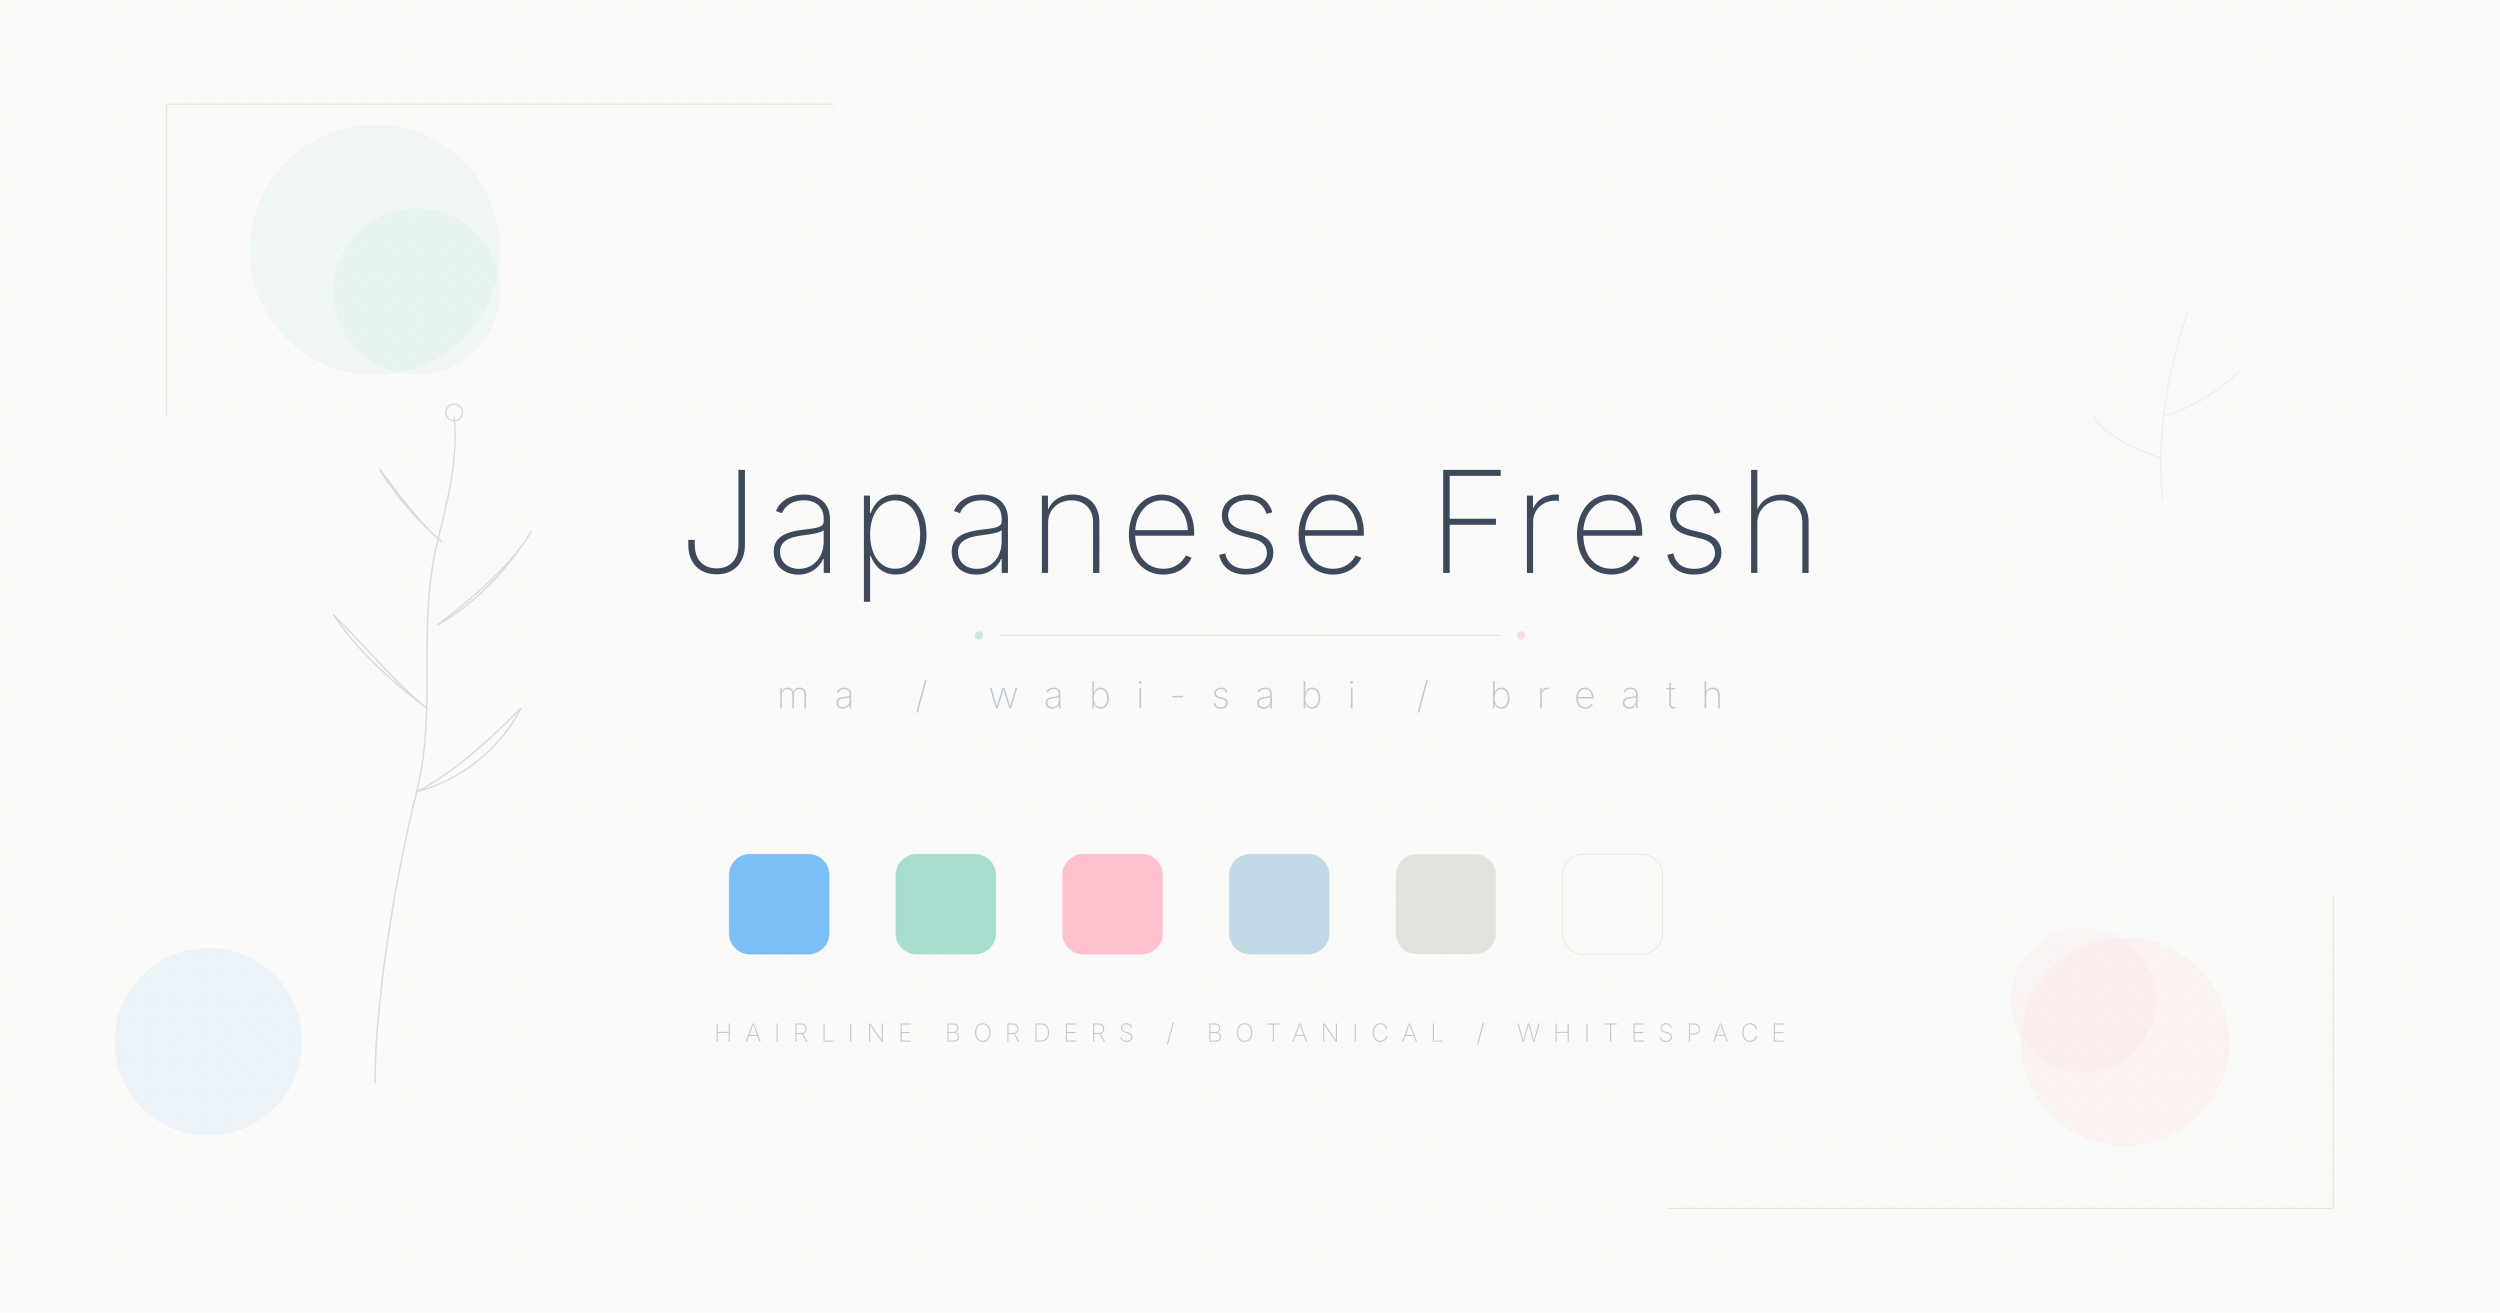
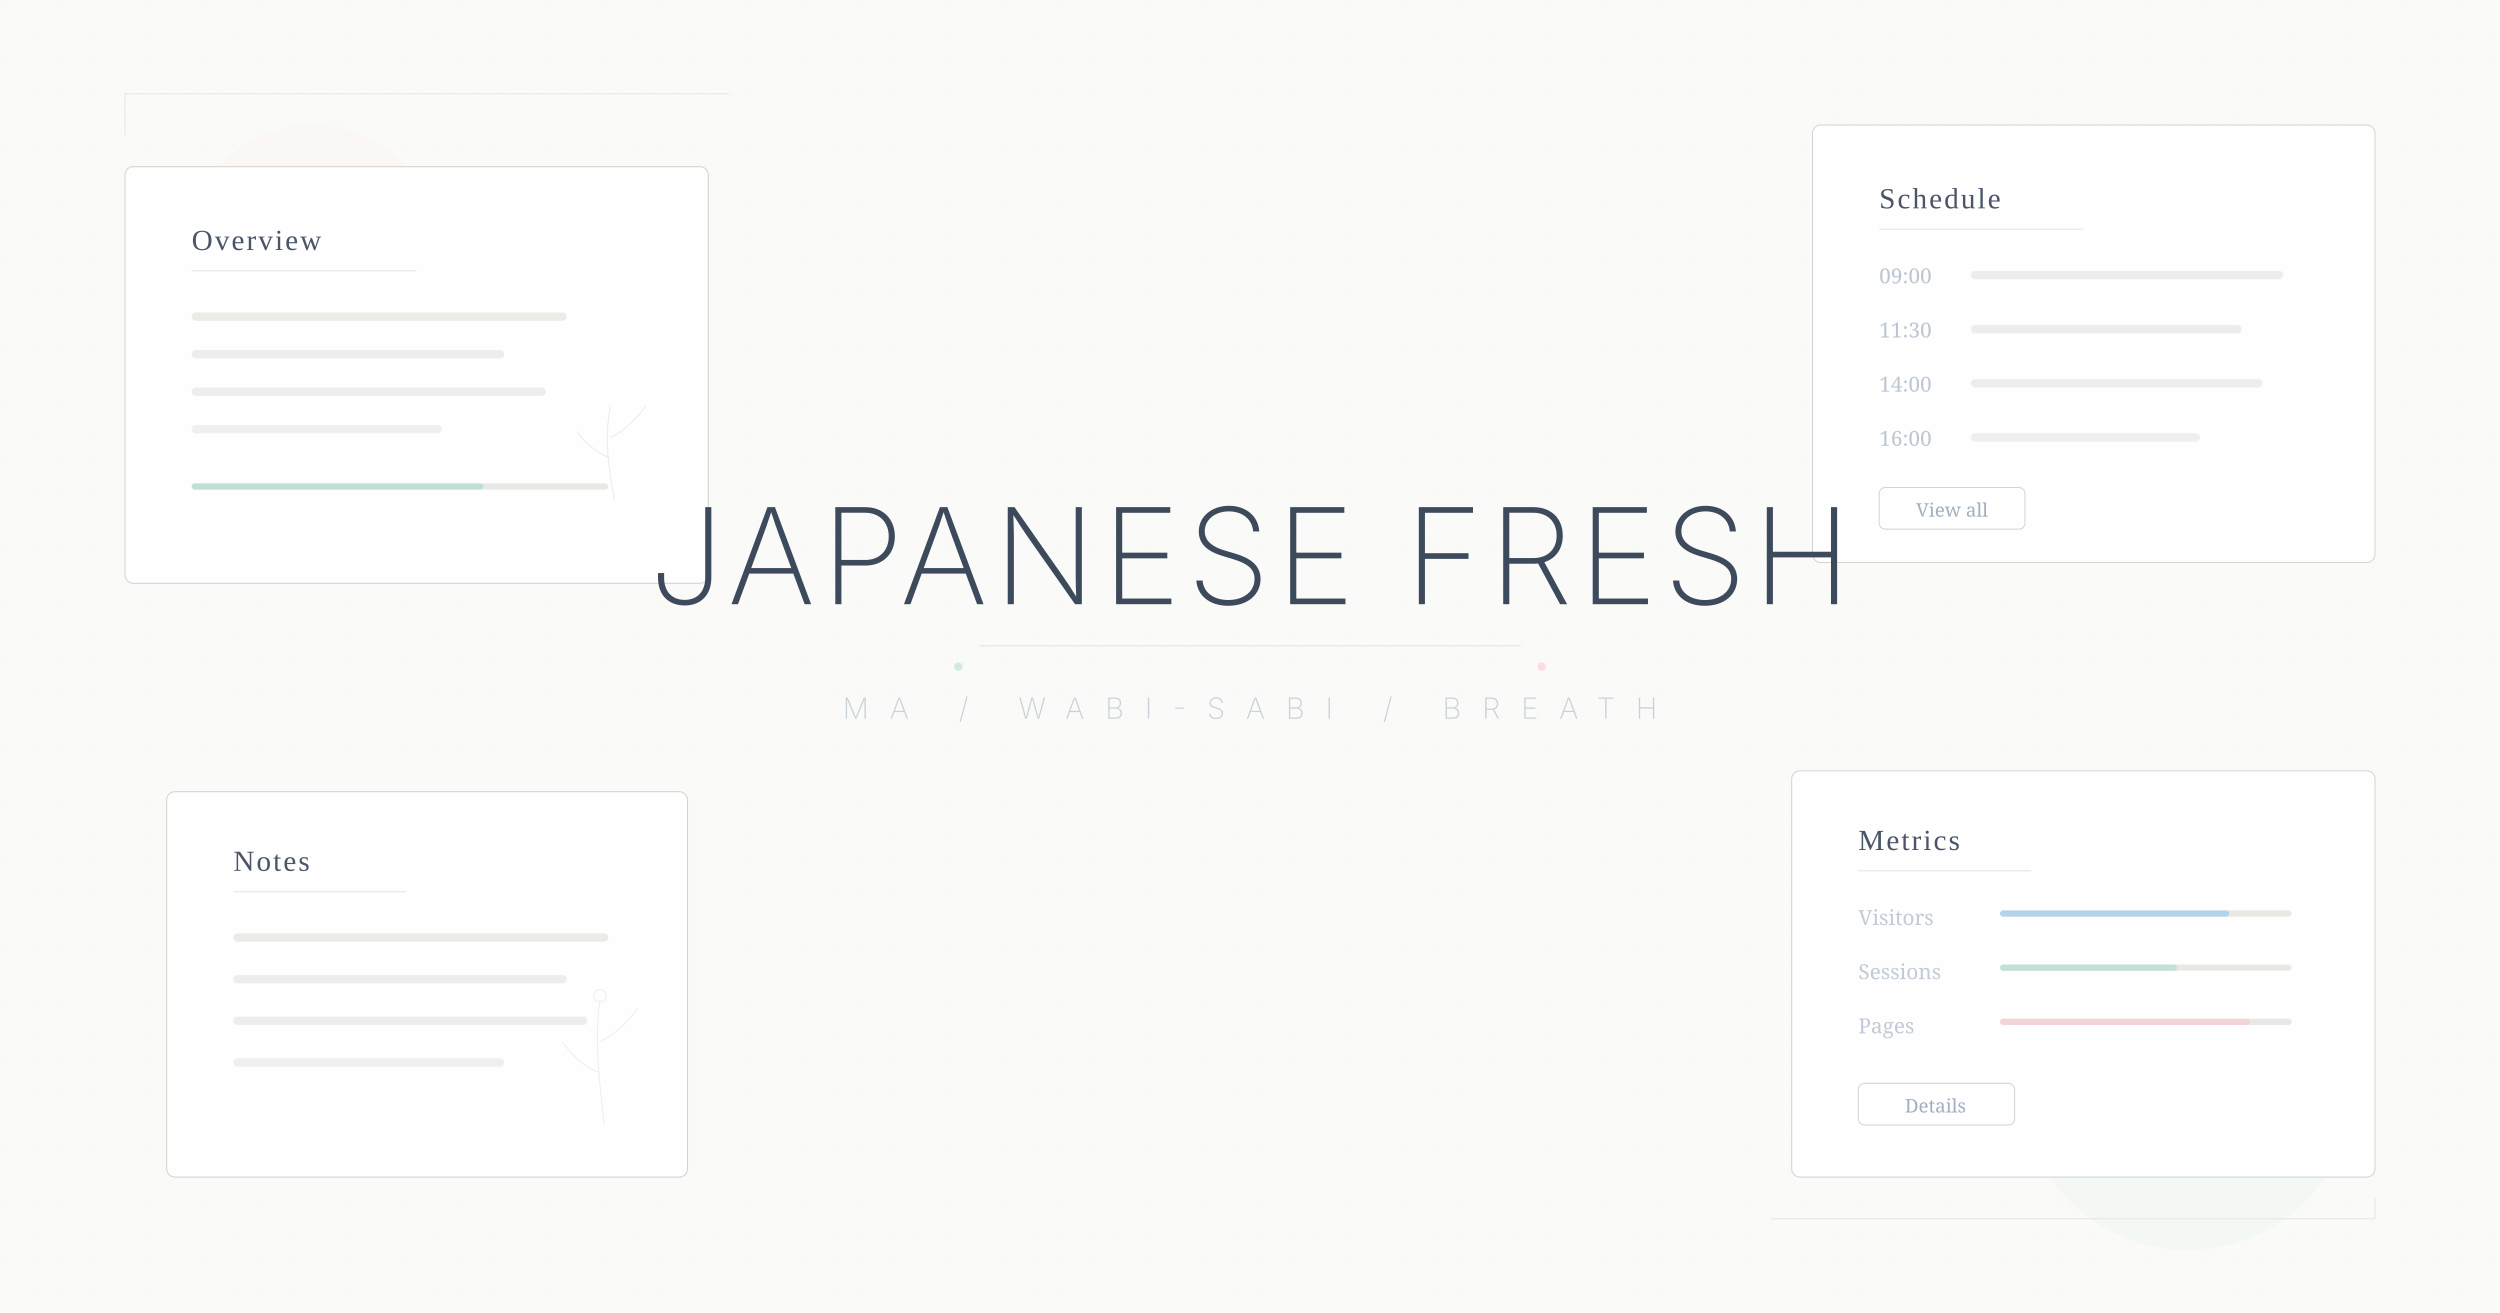
- <svg xmlns="http://www.w3.org/2000/svg" width="1200" height="630" viewBox="0 0 1200 630" fill="none">
+ <svg xmlns="http://www.w3.org/2000/svg" viewBox="0 0 1200 630">
  <defs>
    <pattern id="jfLinen" x="0" y="0" width="6" height="6" patternUnits="userSpaceOnUse">
      <rect width="6" height="6" fill="#fafaf8" />
-       <rect x="0" y="0" width="1" height="1" fill="#e8e8e4" opacity="0.15" />
-       <rect x="3" y="3" width="1" height="1" fill="#e8e8e4" opacity="0.10" />
+       <rect x="0" y="0" width="1" height="1" fill="#e8e8e4" opacity="0.12" />
+       <rect x="3" y="3" width="1" height="1" fill="#e8e8e4" opacity="0.08" />
    </pattern>
-     <filter id="jfGrain">
-       <feTurbulence type="fractalNoise" baseFrequency="0.9" numOctaves="4" stitchTiles="stitch" result="noise" />
-       <feColorMatrix type="saturate" values="0" in="noise" result="gray" />
-       <feBlend in="SourceGraphic" in2="gray" mode="multiply" result="blended" />
-       <feComponentTransfer>
-         <feFuncA type="linear" slope="0.03" />
-       </feComponentTransfer>
-     </filter>
  </defs>
  <rect width="1200" height="630" fill="#fafaf8" />
  <rect width="1200" height="630" fill="url(#jfLinen)" />
-   <circle cx="180" cy="120" r="60" fill="#98d8c8" opacity="0.12" />
-   <circle cx="200" cy="140" r="40" fill="#98d8c8" opacity="0.10" />
-   <circle cx="1020" cy="500" r="50" fill="#ffb7c5" opacity="0.12" />
-   <circle cx="1000" cy="480" r="35" fill="#ffb7c5" opacity="0.10" />
-   <circle cx="100" cy="500" r="45" fill="#64b5f6" opacity="0.10" />
-   <line x1="80" y1="50" x2="400" y2="50" stroke="#d4d4cf" stroke-width="0.5" opacity="0.6" />
-   <line x1="80" y1="50" x2="80" y2="200" stroke="#d4d4cf" stroke-width="0.5" opacity="0.6" />
-   <line x1="800" y1="580" x2="1120" y2="580" stroke="#d4d4cf" stroke-width="0.5" opacity="0.6" />
-   <line x1="1120" y1="430" x2="1120" y2="580" stroke="#d4d4cf" stroke-width="0.5" opacity="0.6" />
-   <g stroke="#a0aec0" stroke-width="0.7" fill="none" opacity="0.40">
-     <path d="M180 520 C180 480, 190 420, 200 380 C210 340, 200 300, 210 260 C215 240, 220 220, 218 200" />
-     <path d="M200 380 C220 370, 240 350, 250 340 C240 360, 220 375, 200 380" />
-     <path d="M205 340 C185 325, 170 310, 160 295 C175 310, 190 328, 205 340" />
-     <path d="M210 300 C230 285, 248 268, 255 255 C245 272, 228 290, 210 300" />
-     <path d="M212 260 C198 248, 188 235, 182 225 C192 238, 202 252, 212 260" />
-     <circle cx="218" cy="198" r="4" />
+   <circle cx="1050" cy="520" r="80" fill="#98d8c8" opacity="0.06" />
+   <circle cx="150" cy="120" r="60" fill="#ffb7c5" opacity="0.05" />
+   <g>
+     <rect x="60" y="80" width="280" height="200" rx="4" fill="#fefefe" stroke="#d4d4cf" stroke-width="0.5" />
+     <text x="92" y="120" font-family="Georgia, 'Times New Roman', serif" font-size="14" font-weight="400" fill="#4a5568" letter-spacing="1">Overview</text>
+     <line x1="92" y1="130" x2="200" y2="130" stroke="#d4d4cf" stroke-width="0.5" opacity="0.6" />
+     <rect x="92" y="150" width="180" height="4" rx="2" fill="#d4d4cf" opacity="0.45" />
+     <rect x="92" y="168" width="150" height="4" rx="2" fill="#d4d4cf" opacity="0.4" />
+     <rect x="92" y="186" width="170" height="4" rx="2" fill="#d4d4cf" opacity="0.4" />
+     <rect x="92" y="204" width="120" height="4" rx="2" fill="#d4d4cf" opacity="0.35" />
+     <rect x="92" y="232" width="200" height="3" rx="1.5" fill="#e8e8e4" />
+     <rect x="92" y="232" width="140" height="3" rx="1.5" fill="#98d8c8" opacity="0.5" />
+     <g stroke="#b8c4b8" stroke-width="0.5" fill="none" opacity="0.3">
+       <path d="M295 240 C292 225, 290 210, 293 195" />
+       <path d="M293 210 C300 207, 306 200, 310 195" />
+       <path d="M293 220 C286 217, 280 212, 277 207" />
+     </g>
  </g>
-   <g stroke="#b8d4e3" stroke-width="0.5" fill="none" opacity="0.30">
-     <path d="M1050 150 C1040 180, 1035 210, 1038 240" />
-     <path d="M1038 200 C1055 195, 1068 185, 1075 178" />
-     <path d="M1038 220 C1022 215, 1010 208, 1005 200" />
+   <g>
+     <rect x="870" y="60" width="270" height="210" rx="4" fill="#fefefe" stroke="#d4d4cf" stroke-width="0.5" />
+     <text x="902" y="100" font-family="Georgia, 'Times New Roman', serif" font-size="14" font-weight="400" fill="#4a5568" letter-spacing="1">Schedule</text>
+     <line x1="902" y1="110" x2="1000" y2="110" stroke="#d4d4cf" stroke-width="0.5" opacity="0.6" />
+     <text x="902" y="136" font-family="Georgia, serif" font-size="10" fill="#a0aec0" opacity="0.7">09:00</text>
+     <rect x="946" y="130" width="150" height="4" rx="2" fill="#d4d4cf" opacity="0.4" />
+     <text x="902" y="162" font-family="Georgia, serif" font-size="10" fill="#a0aec0" opacity="0.7">11:30</text>
+     <rect x="946" y="156" width="130" height="4" rx="2" fill="#d4d4cf" opacity="0.4" />
+     <text x="902" y="188" font-family="Georgia, serif" font-size="10" fill="#a0aec0" opacity="0.7">14:00</text>
+     <rect x="946" y="182" width="140" height="4" rx="2" fill="#d4d4cf" opacity="0.4" />
+     <text x="902" y="214" font-family="Georgia, serif" font-size="10" fill="#a0aec0" opacity="0.7">16:00</text>
+     <rect x="946" y="208" width="110" height="4" rx="2" fill="#d4d4cf" opacity="0.35" />
+     <rect x="902" y="234" width="70" height="20" rx="3" fill="none" stroke="#d4d4cf" stroke-width="0.5" />
+     <text x="937" y="248" text-anchor="middle" font-family="Georgia, serif" font-size="9" fill="#a0aec0">View all</text>
  </g>
-   <text x="600" y="275" font-family="'Inter', 'Hiragino Sans', 'Noto Sans JP', sans-serif" font-size="68" font-weight="200" fill="#3d4a5c" text-anchor="middle" letter-spacing="4">Japanese Fresh</text>
-   <line x1="480" y1="305" x2="720" y2="305" stroke="#d4d4cf" stroke-width="0.5" opacity="0.65" />
-   <text x="600" y="340" font-family="'Inter', 'Hiragino Sans', 'Noto Sans JP', sans-serif" font-size="18" font-weight="200" fill="#a0aec0" text-anchor="middle" letter-spacing="12" opacity="0.65">ma / wabi-sabi / breath</text>
-   <circle cx="470" cy="305" r="2" fill="#98d8c8" opacity="0.5" />
-   <circle cx="730" cy="305" r="2" fill="#ffb7c5" opacity="0.5" />
-   <rect x="350" y="410" width="48" height="48" rx="10" fill="#64b5f6" opacity="0.85" />
-   <rect x="430" y="410" width="48" height="48" rx="10" fill="#98d8c8" opacity="0.85" />
-   <rect x="510" y="410" width="48" height="48" rx="10" fill="#ffb7c5" opacity="0.85" />
-   <rect x="590" y="410" width="48" height="48" rx="10" fill="#b8d4e3" opacity="0.85" />
-   <rect x="670" y="410" width="48" height="48" rx="10" fill="#d4d4cf" opacity="0.65" />
-   <rect x="750" y="410" width="48" height="48" rx="10" fill="#fafaf8" stroke="#e8e8e4" stroke-width="0.5" opacity="0.85" />
-   <rect x="350" y="410" width="48" height="48" rx="10" fill="none" stroke="#64b5f6" stroke-width="0.3" opacity="0.4" />
-   <rect x="430" y="410" width="48" height="48" rx="10" fill="none" stroke="#98d8c8" stroke-width="0.3" opacity="0.4" />
-   <rect x="510" y="410" width="48" height="48" rx="10" fill="none" stroke="#ffb7c5" stroke-width="0.3" opacity="0.4" />
-   <rect x="590" y="410" width="48" height="48" rx="10" fill="none" stroke="#b8d4e3" stroke-width="0.3" opacity="0.4" />
-   <text x="600" y="500" font-family="'Inter', 'Hiragino Sans', sans-serif" font-size="12" font-weight="200" fill="#a0aec0" text-anchor="middle" letter-spacing="6" opacity="0.65">HAIRLINE BORDERS / BOTANICAL / WHITESPACE</text>
+   <g>
+     <rect x="80" y="380" width="250" height="185" rx="4" fill="#fefefe" stroke="#d4d4cf" stroke-width="0.5" />
+     <text x="112" y="418" font-family="Georgia, 'Times New Roman', serif" font-size="14" font-weight="400" fill="#4a5568" letter-spacing="1">Notes</text>
+     <line x1="112" y1="428" x2="195" y2="428" stroke="#d4d4cf" stroke-width="0.5" opacity="0.6" />
+     <rect x="112" y="448" width="180" height="4" rx="2" fill="#d4d4cf" opacity="0.45" />
+     <rect x="112" y="468" width="160" height="4" rx="2" fill="#d4d4cf" opacity="0.4" />
+     <rect x="112" y="488" width="170" height="4" rx="2" fill="#d4d4cf" opacity="0.4" />
+     <rect x="112" y="508" width="130" height="4" rx="2" fill="#d4d4cf" opacity="0.35" />
+     <g stroke="#b8c4b8" stroke-width="0.5" fill="none" opacity="0.25">
+       <path d="M290 540 C288 520, 285 500, 288 480" />
+       <path d="M288 500 C296 496, 302 490, 306 484" />
+       <path d="M288 515 C280 512, 274 506, 270 500" />
+       <circle cx="288" cy="478" r="3" />
+     </g>
+   </g>
+   <g>
+     <rect x="860" y="370" width="280" height="195" rx="4" fill="#fefefe" stroke="#d4d4cf" stroke-width="0.5" />
+     <text x="892" y="408" font-family="Georgia, 'Times New Roman', serif" font-size="14" font-weight="400" fill="#4a5568" letter-spacing="1">Metrics</text>
+     <line x1="892" y1="418" x2="975" y2="418" stroke="#d4d4cf" stroke-width="0.5" opacity="0.6" />
+     <text x="892" y="444" font-family="Georgia, serif" font-size="10" fill="#a0aec0" opacity="0.65">Visitors</text>
+     <rect x="960" y="437" width="140" height="3" rx="1.5" fill="#e8e8e4" />
+     <rect x="960" y="437" width="110" height="3" rx="1.5" fill="#64b5f6" opacity="0.4" />
+     <text x="892" y="470" font-family="Georgia, serif" font-size="10" fill="#a0aec0" opacity="0.65">Sessions</text>
+     <rect x="960" y="463" width="140" height="3" rx="1.5" fill="#e8e8e4" />
+     <rect x="960" y="463" width="85" height="3" rx="1.5" fill="#98d8c8" opacity="0.45" />
+     <text x="892" y="496" font-family="Georgia, serif" font-size="10" fill="#a0aec0" opacity="0.65">Pages</text>
+     <rect x="960" y="489" width="140" height="3" rx="1.5" fill="#e8e8e4" />
+     <rect x="960" y="489" width="120" height="3" rx="1.5" fill="#ffb7c5" opacity="0.4" />
+     <rect x="892" y="520" width="75" height="20" rx="3" fill="none" stroke="#d4d4cf" stroke-width="0.5" />
+     <text x="929" y="534" text-anchor="middle" font-family="Georgia, serif" font-size="9" fill="#a0aec0">Details</text>
+   </g>
+   <line x1="60" y1="45" x2="350" y2="45" stroke="#d4d4cf" stroke-width="0.5" opacity="0.5" />
+   <line x1="60" y1="45" x2="60" y2="65" stroke="#d4d4cf" stroke-width="0.5" opacity="0.5" />
+   <line x1="850" y1="585" x2="1140" y2="585" stroke="#d4d4cf" stroke-width="0.5" opacity="0.5" />
+   <line x1="1140" y1="575" x2="1140" y2="585" stroke="#d4d4cf" stroke-width="0.5" opacity="0.5" />
+   <circle cx="460" cy="320" r="2" fill="#98d8c8" opacity="0.45" />
+   <circle cx="740" cy="320" r="2" fill="#ffb7c5" opacity="0.45" />
+   <text x="600" y="290" font-family="'Inter', 'Hiragino Sans', 'Noto Sans JP', sans-serif" font-size="64" font-weight="200" fill="#3d4a5c" text-anchor="middle" letter-spacing="3">JAPANESE FRESH</text>
+   <line x1="470" y1="310" x2="730" y2="310" stroke="#d4d4cf" stroke-width="0.5" opacity="0.55" />
+   <text x="600" y="345" font-family="'Inter', 'Hiragino Sans', sans-serif" font-size="14" font-weight="200" fill="#a0aec0" text-anchor="middle" letter-spacing="10" opacity="0.55">MA / WABI-SABI / BREATH</text>
</svg>
